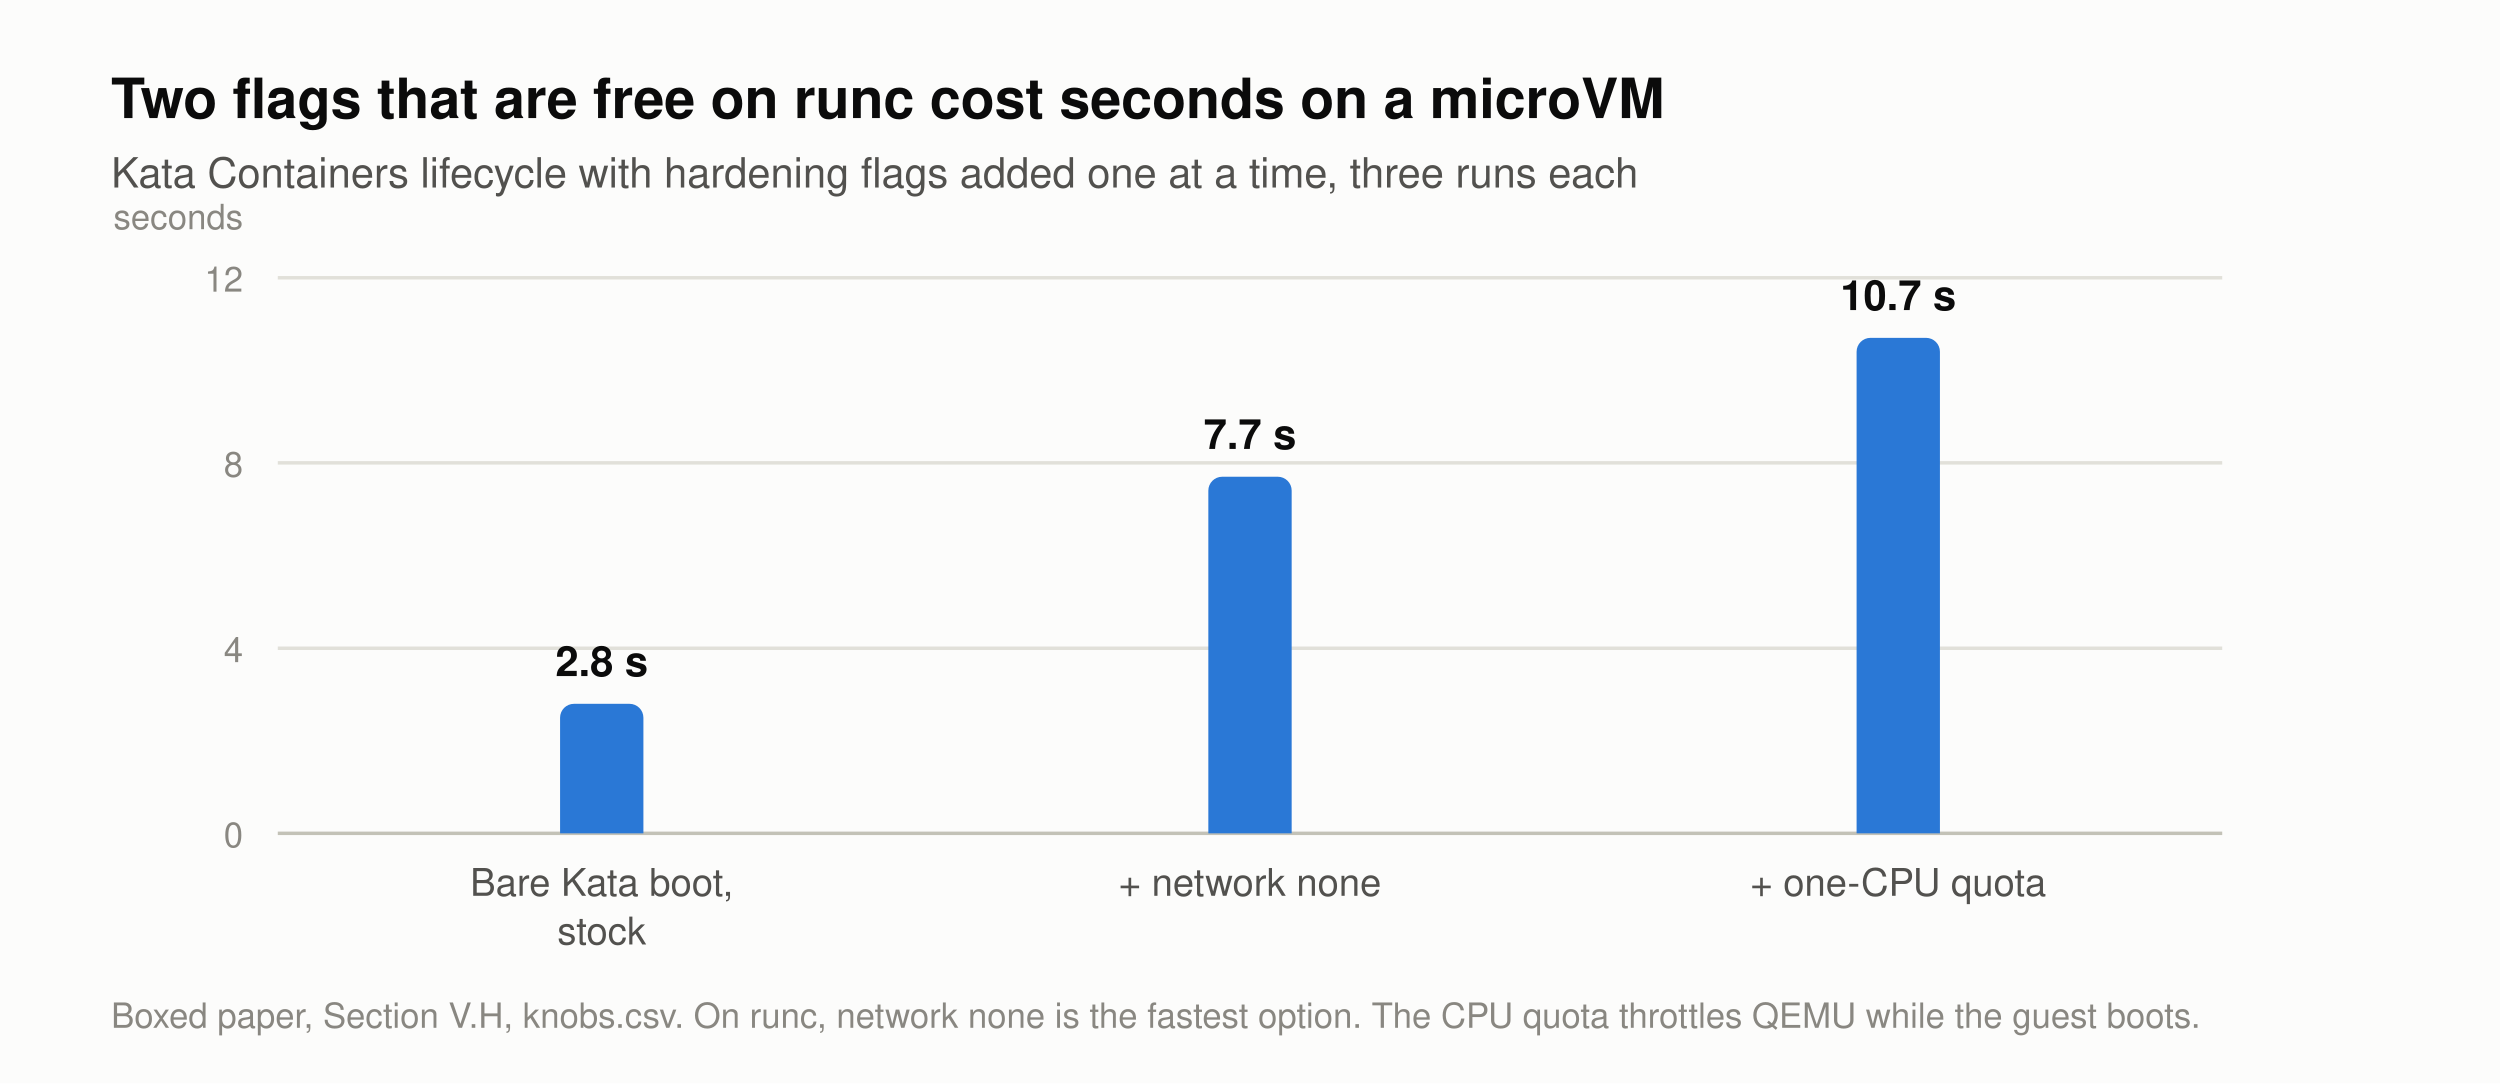
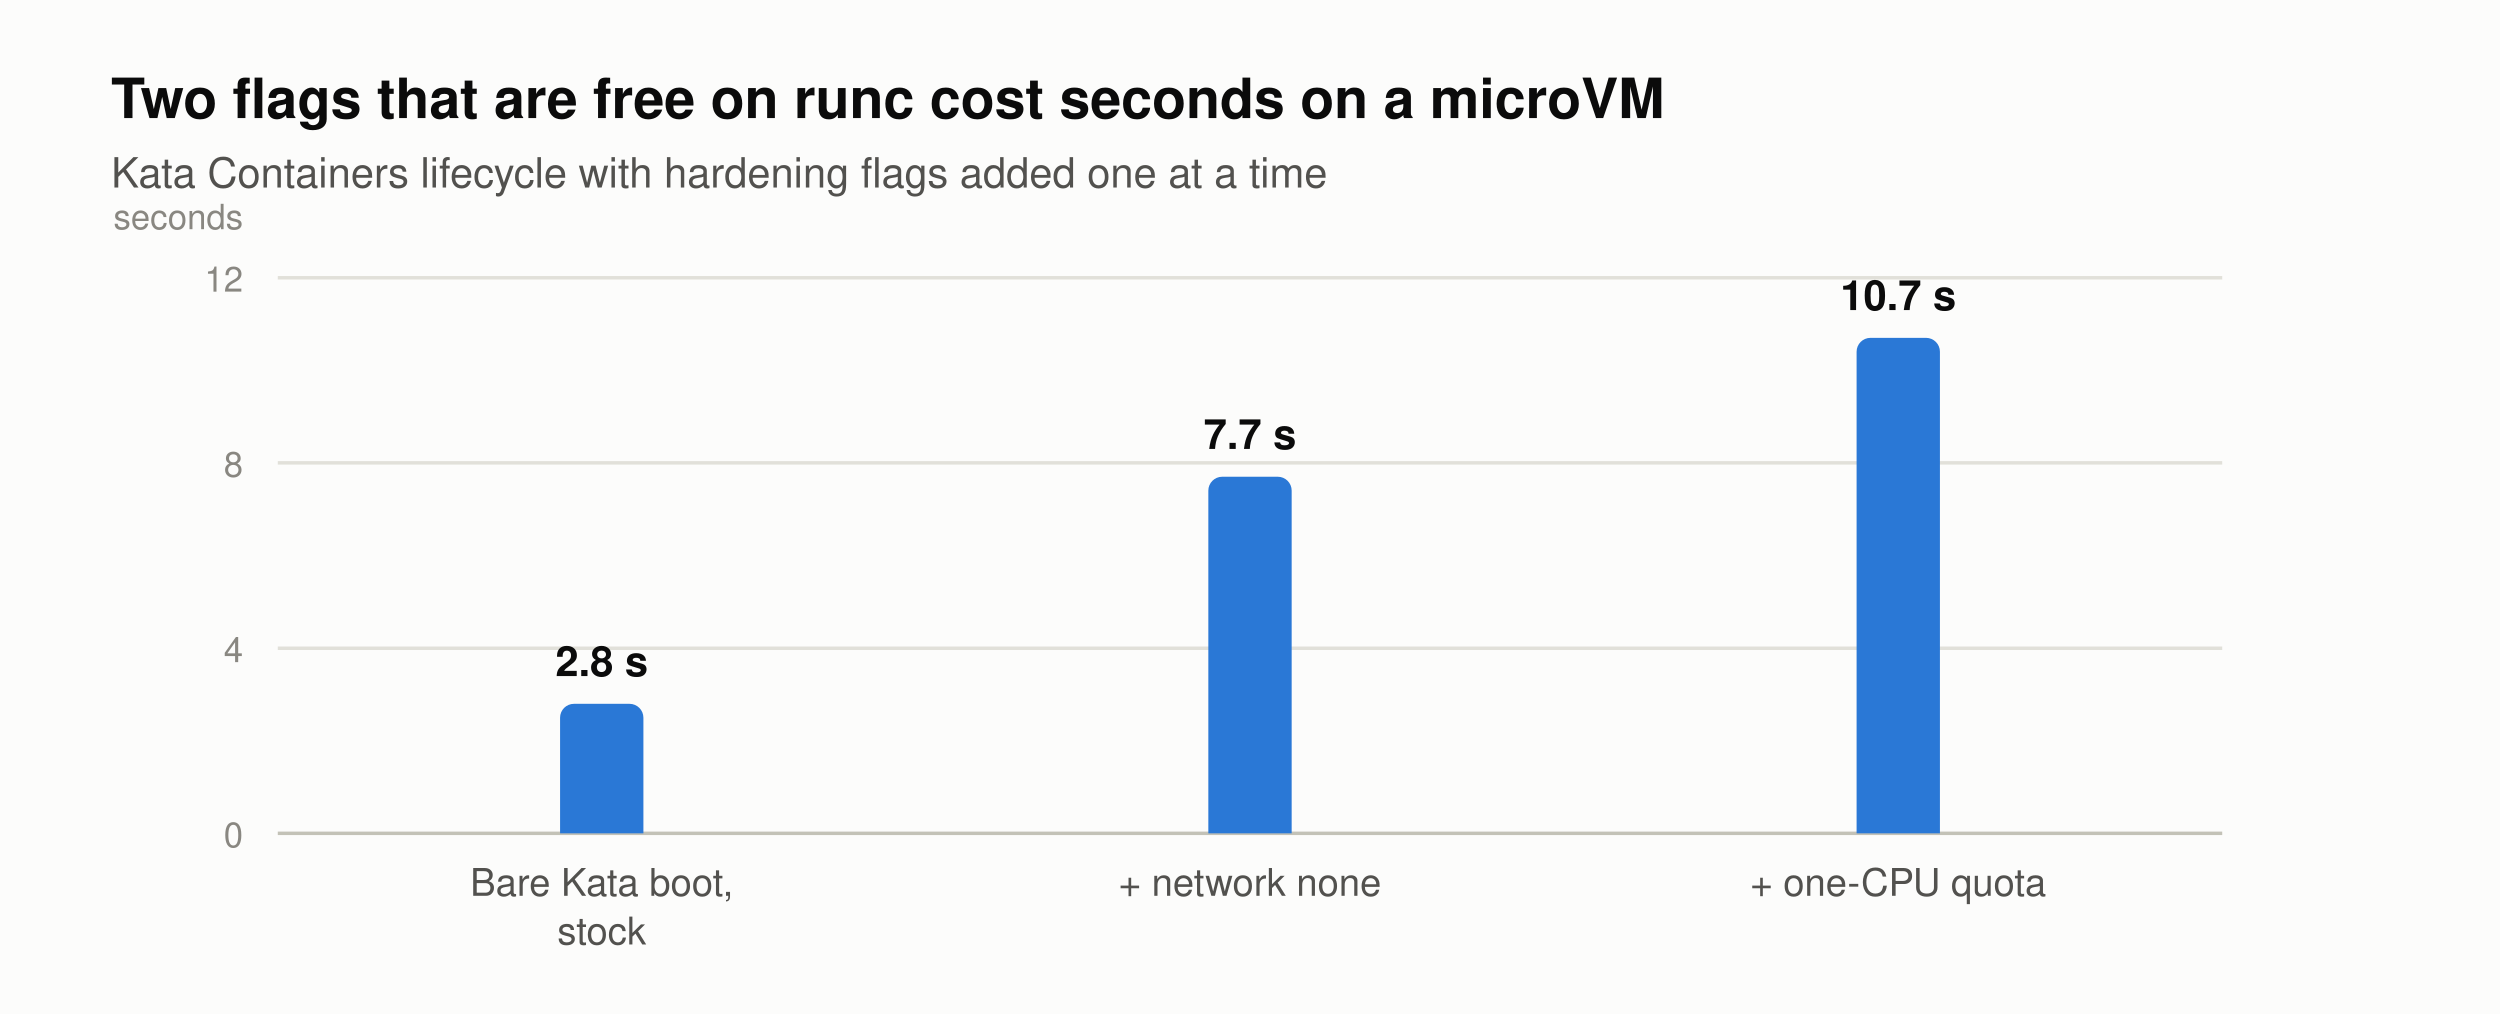
- <svg xmlns="http://www.w3.org/2000/svg" width="720" height="312" viewBox="0 0 720 312">
-   <rect width="720" height="312" fill="#fcfcfb" />
+ <svg xmlns="http://www.w3.org/2000/svg" width="720" height="292" viewBox="0 0 720 292">
+   <rect width="720" height="292" fill="#fcfcfb" />
  <text x="32.0" y="34.0" font-family="Helvetica, Arial, sans-serif" font-size="16" font-weight="600" fill="#0b0b0b" text-anchor="start">Two flags that are free on runc cost seconds on a microVM</text>
-   <text x="32.0" y="54.0" font-family="Helvetica, Arial, sans-serif" font-size="12" font-weight="normal" fill="#52514e" text-anchor="start">Kata Containers lifecycle with hardening flags added one at a time, three runs each</text>
+   <text x="32.0" y="54.0" font-family="Helvetica, Arial, sans-serif" font-size="12" font-weight="normal" fill="#52514e" text-anchor="start">Kata Containers lifecycle with hardening flags added one at a time</text>
  <line x1="80" y1="240.0" x2="640" y2="240.0" stroke="#c3c2b7" stroke-width="1" />
  <text x="70.0" y="244.0" font-family="Helvetica, Arial, sans-serif" font-size="10" font-weight="normal" fill="#898781" text-anchor="end">0</text>
  <line x1="80" y1="186.7" x2="640" y2="186.7" stroke="#e1e0d9" stroke-width="1" />
  <text x="70.0" y="190.7" font-family="Helvetica, Arial, sans-serif" font-size="10" font-weight="normal" fill="#898781" text-anchor="end">4</text>
  <line x1="80" y1="133.3" x2="640" y2="133.3" stroke="#e1e0d9" stroke-width="1" />
  <text x="70.0" y="137.3" font-family="Helvetica, Arial, sans-serif" font-size="10" font-weight="normal" fill="#898781" text-anchor="end">8</text>
  <line x1="80" y1="80.0" x2="640" y2="80.0" stroke="#e1e0d9" stroke-width="1" />
  <text x="70.0" y="84.0" font-family="Helvetica, Arial, sans-serif" font-size="10" font-weight="normal" fill="#898781" text-anchor="end">12</text>
  <text x="70.0" y="66.0" font-family="Helvetica, Arial, sans-serif" font-size="10" font-weight="normal" fill="#898781" text-anchor="end">seconds</text>
  <path d="M161.3,240.0 V206.7 A4,4 0 0 1 165.3,202.7 H181.3 A4,4 0 0 1 185.3,206.7 V240.0 Z" fill="#2a78d6" />
  <text x="173.3" y="194.7" font-family="Helvetica, Arial, sans-serif" font-size="12" font-weight="600" fill="#0b0b0b" text-anchor="middle">2.8 s</text>
  <text x="173.3" y="258.0" font-family="Helvetica, Arial, sans-serif" font-size="11" font-weight="normal" fill="#52514e" text-anchor="middle">Bare Kata boot,</text>
  <text x="173.3" y="272.0" font-family="Helvetica, Arial, sans-serif" font-size="11" font-weight="normal" fill="#52514e" text-anchor="middle">stock</text>
  <path d="M348.0,240.0 V141.3 A4,4 0 0 1 352.0,137.3 H368.0 A4,4 0 0 1 372.0,141.3 V240.0 Z" fill="#2a78d6" />
  <text x="360.0" y="129.3" font-family="Helvetica, Arial, sans-serif" font-size="12" font-weight="600" fill="#0b0b0b" text-anchor="middle">7.7 s</text>
  <text x="360.0" y="258.0" font-family="Helvetica, Arial, sans-serif" font-size="11" font-weight="normal" fill="#52514e" text-anchor="middle">+ network none</text>
  <path d="M534.7,240.0 V101.3 A4,4 0 0 1 538.7,97.3 H554.7 A4,4 0 0 1 558.7,101.3 V240.0 Z" fill="#2a78d6" />
  <text x="546.7" y="89.3" font-family="Helvetica, Arial, sans-serif" font-size="12" font-weight="600" fill="#0b0b0b" text-anchor="middle">10.7 s</text>
  <text x="546.7" y="258.0" font-family="Helvetica, Arial, sans-serif" font-size="11" font-weight="normal" fill="#52514e" text-anchor="middle">+ one-CPU quota</text>
-   <text x="32.0" y="296.0" font-family="Helvetica, Arial, sans-serif" font-size="10" font-weight="normal" fill="#898781" text-anchor="start">Boxed paper, Section V.H, knobs.csv. On runc, network none is the fastest option. The CPU quota throttles QEMU while the guest boots.</text>
</svg>
